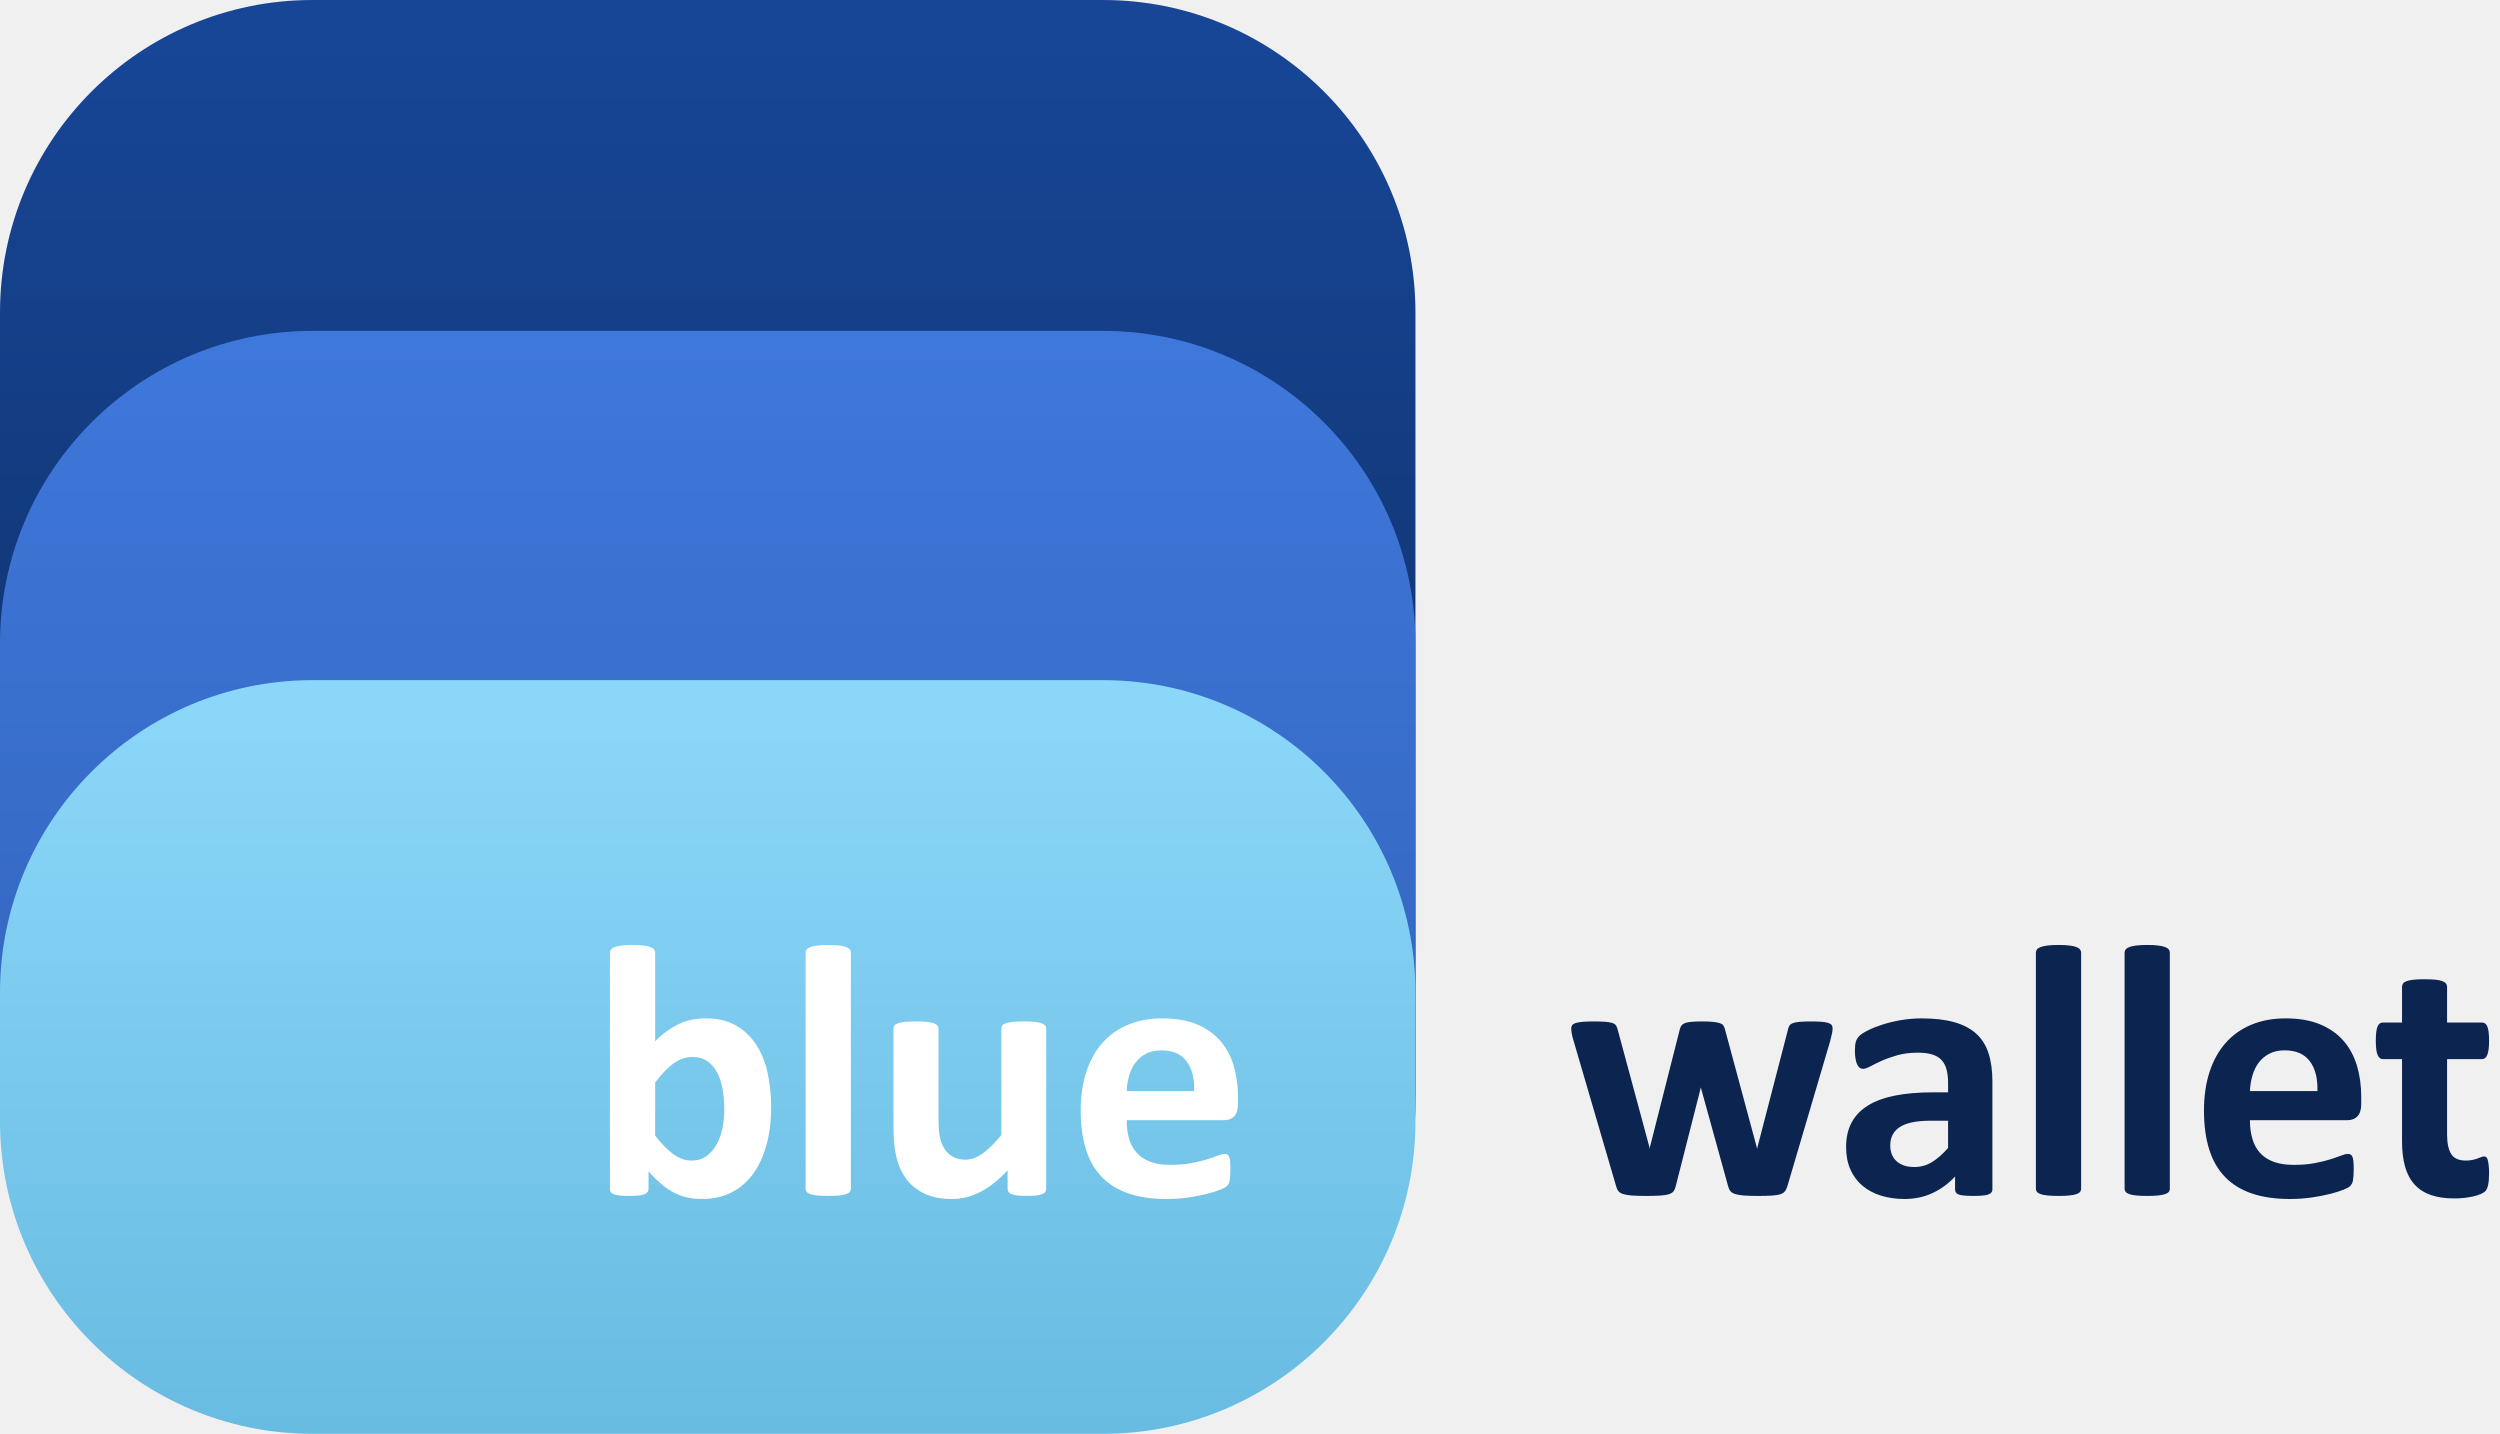
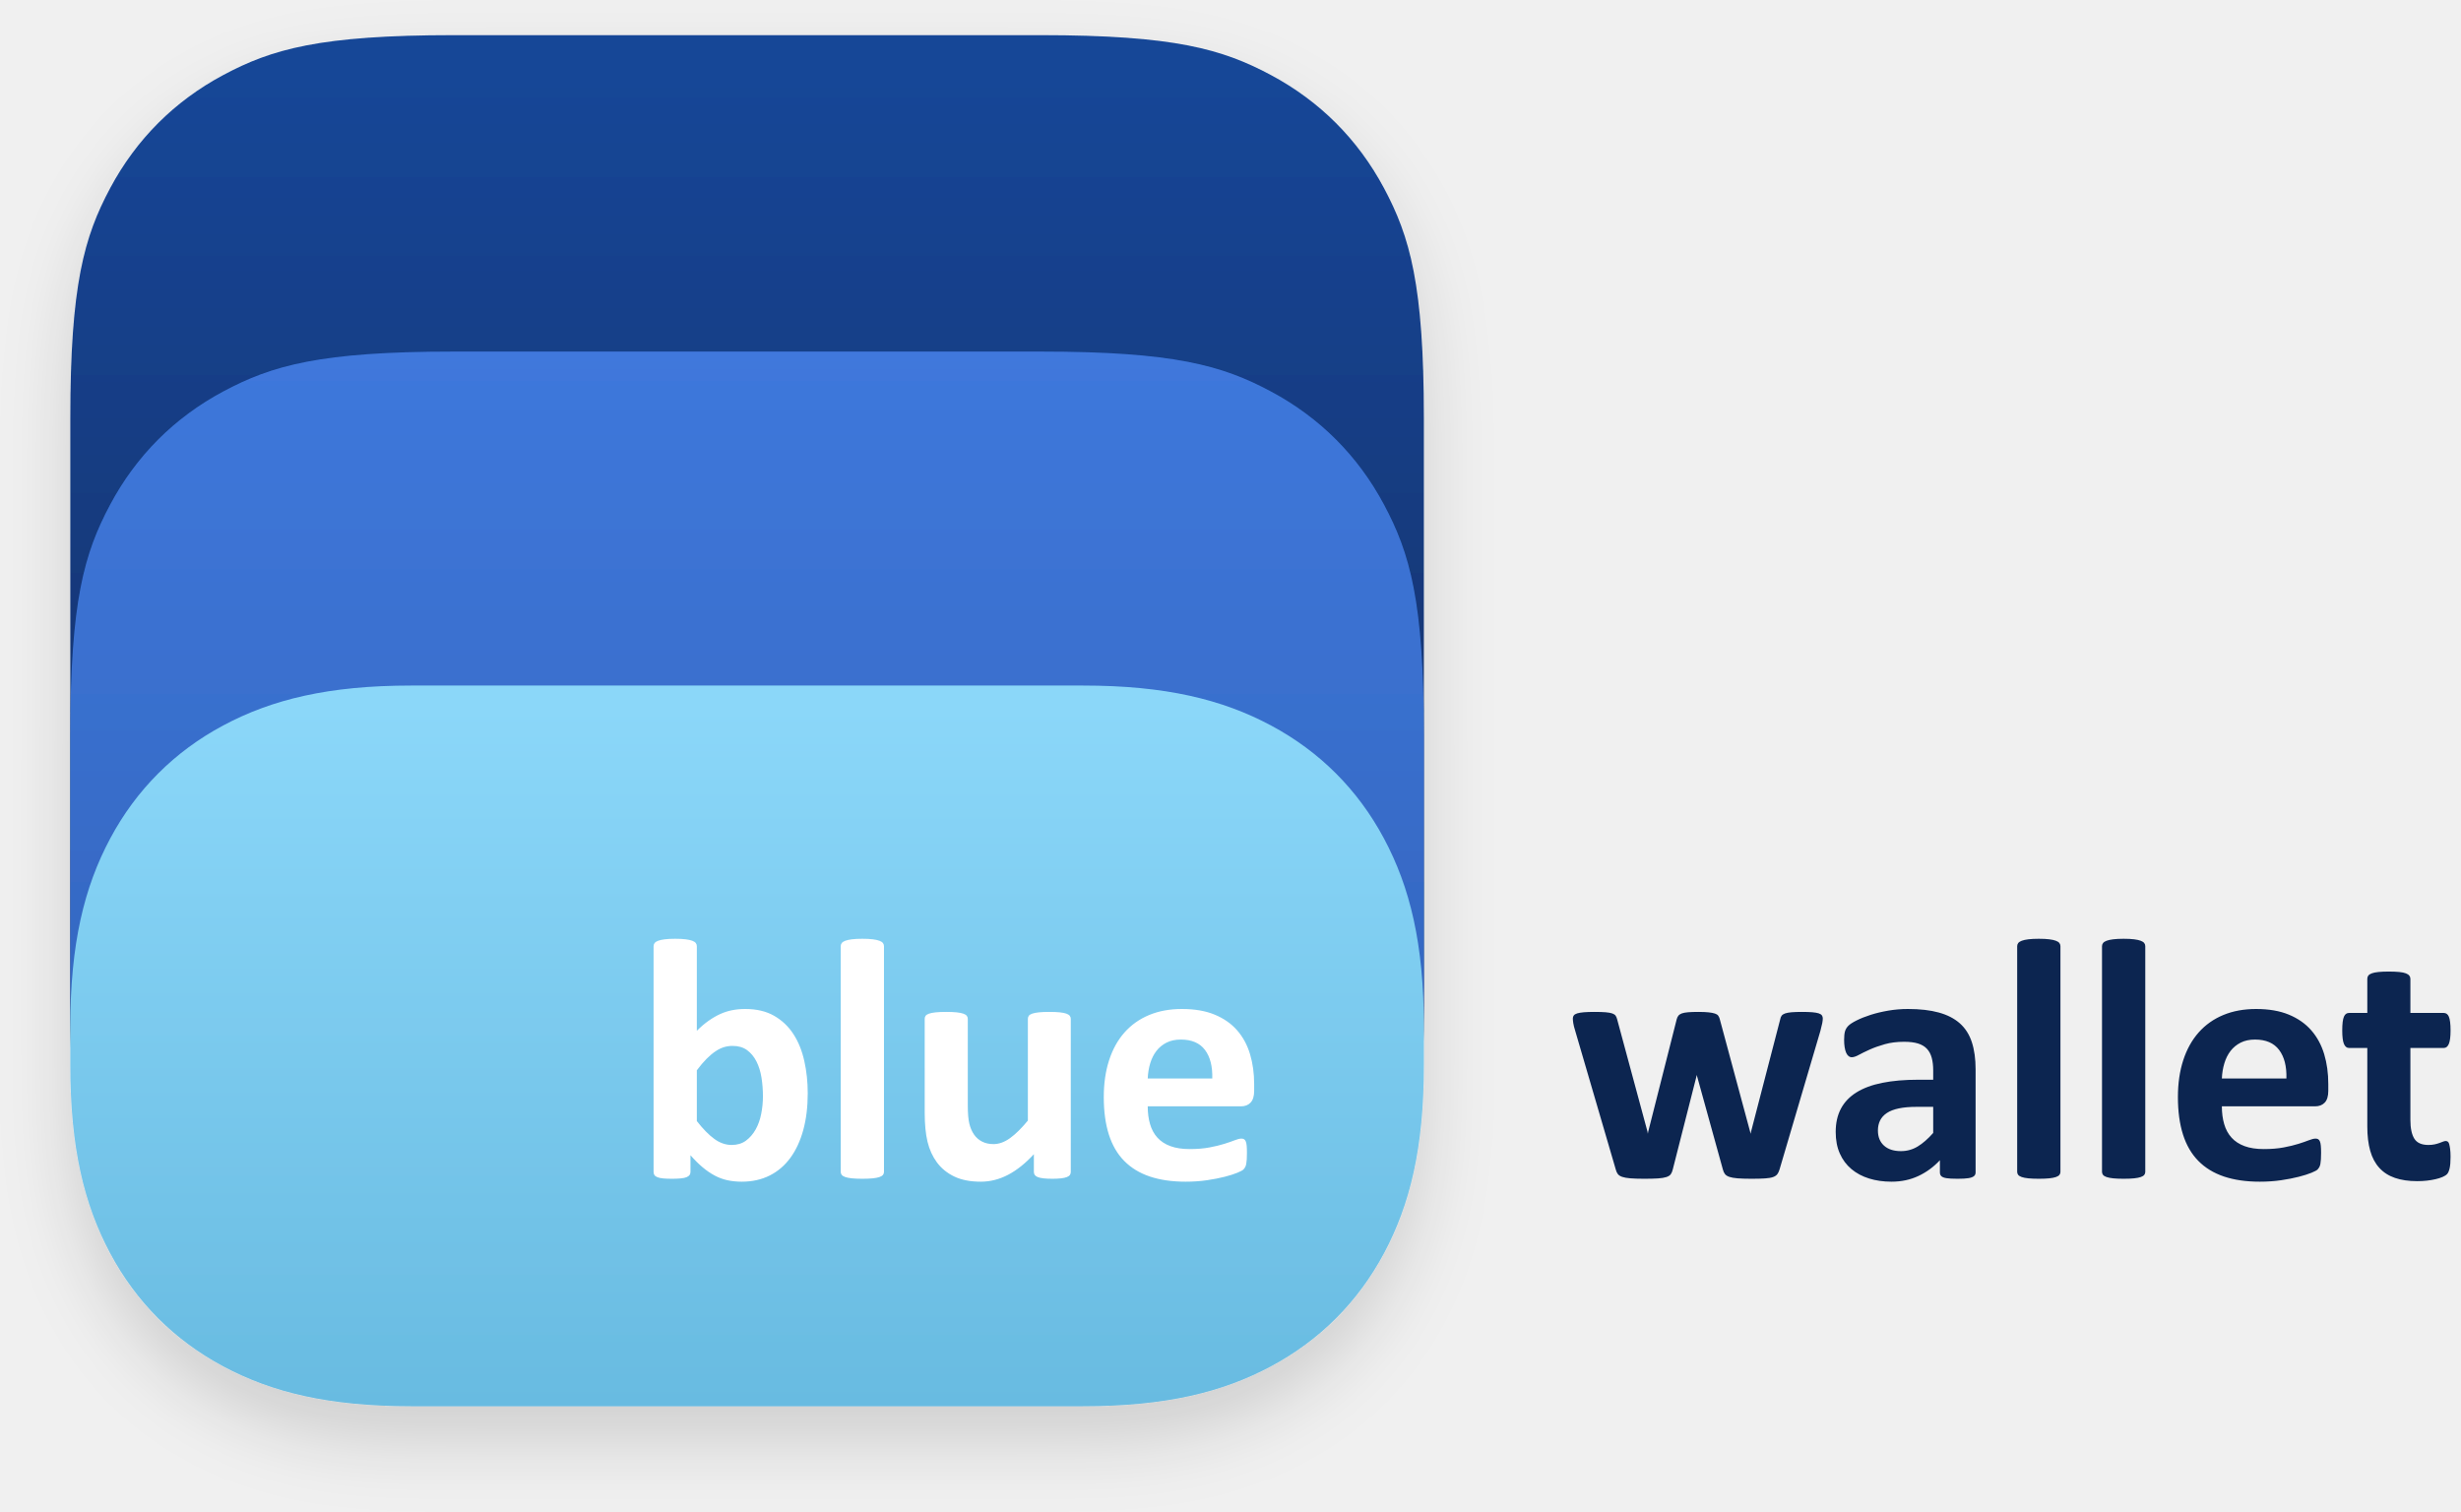
- <svg xmlns="http://www.w3.org/2000/svg" width="136px" height="78px" viewBox="0 0 136 78" version="1.1">
+ <svg xmlns="http://www.w3.org/2000/svg" width="140px" height="86px" viewBox="0 0 140 86" version="1.1">
  <defs>
-     <linearGradient x1="50%" y1="2.838%" x2="50%" y2="100%" id="linearGradient-1">
+     <filter x="-15.6%" y="-15.4%" width="131.2%" height="130.8%" filterUnits="objectBoundingBox" id="filter-1">
+       <feOffset dx="0" dy="2" in="SourceAlpha" result="shadowOffsetOuter1" />
+       <feGaussianBlur stdDeviation="2" in="shadowOffsetOuter1" result="shadowBlurOuter1" />
+       <feColorMatrix values="0 0 0 0 0   0 0 0 0 0   0 0 0 0 0  0 0 0 0.138 0" type="matrix" in="shadowBlurOuter1" result="shadowMatrixOuter1" />
+       <feMerge>
+         <feMergeNode in="shadowMatrixOuter1" />
+         <feMergeNode in="SourceGraphic" />
+       </feMerge>
+     </filter>
+     <linearGradient x1="50%" y1="2.838%" x2="50%" y2="100%" id="linearGradient-2">
      <stop stop-color="#174697" offset="0%" />
      <stop stop-color="#0C2550" offset="100%" />
    </linearGradient>
-     <linearGradient x1="50%" y1="0%" x2="50%" y2="97.884%" id="linearGradient-2">
+     <linearGradient x1="50%" y1="0%" x2="50%" y2="97.884%" id="linearGradient-3">
      <stop stop-color="#3F78DC" offset="0%" />
      <stop stop-color="#2F5FB3" offset="100%" />
    </linearGradient>
-     <linearGradient x1="50%" y1="2.725%" x2="50%" y2="100%" id="linearGradient-3">
+     <linearGradient x1="50%" y1="2.725%" x2="50%" y2="100%" id="linearGradient-4">
      <stop stop-color="#8BD7F9" offset="0%" />
      <stop stop-color="#68BBE1" offset="100%" />
    </linearGradient>
  </defs>
-   <g id="Page-1" stroke="none" stroke-width="1" fill="none" fill-rule="evenodd">
-     <g id="logo-bluewallet" fill-rule="nonzero">
-       <g id="Group-2">
-         <g id="Group">
-           <rect id="Rectangle-Copy" fill="url(#linearGradient-1)" x="0" y="0" width="77" height="77" rx="17" />
-           <rect id="Rectangle-Copy-2" fill="url(#linearGradient-2)" x="0" y="18" width="77" height="58" rx="17" />
-           <rect id="Rectangle-Copy-3" fill="url(#linearGradient-3)" x="0" y="37" width="77" height="41" rx="17" />
-           <path d="M41.95,60.195 C41.95,60.97 41.865,61.667 41.696,62.285 C41.526,62.904 41.282,63.431 40.963,63.867 C40.644,64.303 40.252,64.639 39.787,64.873 C39.321,65.107 38.792,65.225 38.2,65.225 C37.907,65.225 37.633,65.197 37.379,65.142 C37.125,65.086 36.883,64.997 36.652,64.873 C36.421,64.749 36.193,64.593 35.968,64.404 C35.744,64.215 35.514,63.988 35.28,63.721 L35.28,64.668 C35.28,64.74 35.262,64.8 35.226,64.849 C35.19,64.897 35.132,64.938 35.05,64.971 C34.969,65.003 34.86,65.026 34.723,65.039 C34.586,65.052 34.42,65.059 34.225,65.059 C34.023,65.059 33.856,65.052 33.722,65.039 C33.589,65.026 33.481,65.003 33.4,64.971 C33.318,64.938 33.261,64.897 33.229,64.849 C33.196,64.8 33.18,64.74 33.18,64.668 L33.18,51.826 C33.18,51.761 33.2,51.702 33.239,51.65 C33.278,51.598 33.344,51.554 33.439,51.519 C33.533,51.483 33.659,51.455 33.815,51.436 C33.971,51.416 34.17,51.406 34.411,51.406 C34.651,51.406 34.85,51.416 35.006,51.436 C35.163,51.455 35.288,51.483 35.382,51.519 C35.477,51.554 35.543,51.598 35.582,51.65 C35.621,51.702 35.641,51.761 35.641,51.826 L35.641,56.641 C35.862,56.419 36.084,56.23 36.305,56.074 C36.526,55.918 36.748,55.789 36.969,55.688 C37.19,55.588 37.418,55.514 37.653,55.469 C37.887,55.423 38.135,55.4 38.395,55.4 C39.039,55.4 39.586,55.529 40.036,55.786 C40.485,56.043 40.851,56.39 41.134,56.826 C41.417,57.262 41.624,57.772 41.754,58.354 C41.885,58.937 41.95,59.551 41.95,60.195 Z M39.401,60.371 C39.401,60 39.373,59.642 39.318,59.297 C39.262,58.952 39.166,58.646 39.03,58.379 C38.893,58.112 38.716,57.899 38.497,57.739 C38.279,57.58 38.004,57.5 37.672,57.5 C37.51,57.5 37.35,57.523 37.194,57.568 C37.038,57.614 36.876,57.692 36.71,57.803 C36.544,57.913 36.373,58.057 36.198,58.232 C36.022,58.408 35.836,58.626 35.641,58.887 L35.641,61.777 C35.986,62.22 36.316,62.557 36.632,62.788 C36.948,63.019 37.278,63.135 37.623,63.135 C37.942,63.135 38.213,63.053 38.434,62.891 C38.655,62.728 38.839,62.516 38.986,62.256 C39.132,61.995 39.238,61.699 39.303,61.367 C39.368,61.035 39.401,60.703 39.401,60.371 Z M46.287,64.668 C46.287,64.733 46.268,64.79 46.229,64.839 C46.19,64.888 46.123,64.928 46.029,64.961 C45.934,64.993 45.809,65.018 45.653,65.034 C45.496,65.05 45.298,65.059 45.057,65.059 C44.816,65.059 44.617,65.05 44.461,65.034 C44.305,65.018 44.18,64.993 44.085,64.961 C43.991,64.928 43.924,64.888 43.885,64.839 C43.846,64.79 43.826,64.733 43.826,64.668 L43.826,51.826 C43.826,51.761 43.846,51.702 43.885,51.65 C43.924,51.598 43.991,51.554 44.085,51.519 C44.18,51.483 44.305,51.455 44.461,51.436 C44.617,51.416 44.816,51.406 45.057,51.406 C45.298,51.406 45.496,51.416 45.653,51.436 C45.809,51.455 45.934,51.483 46.029,51.519 C46.123,51.554 46.19,51.598 46.229,51.65 C46.268,51.702 46.287,51.761 46.287,51.826 L46.287,64.668 Z M56.914,64.668 C56.914,64.733 56.898,64.79 56.865,64.839 C56.833,64.888 56.776,64.928 56.694,64.961 C56.613,64.993 56.506,65.018 56.372,65.034 C56.239,65.05 56.071,65.059 55.869,65.059 C55.654,65.059 55.48,65.05 55.347,65.034 C55.213,65.018 55.107,64.993 55.029,64.961 C54.951,64.928 54.896,64.888 54.863,64.839 C54.831,64.79 54.814,64.733 54.814,64.668 L54.814,63.662 C54.333,64.183 53.843,64.574 53.345,64.834 C52.847,65.094 52.331,65.225 51.797,65.225 C51.198,65.225 50.695,65.127 50.288,64.932 C49.881,64.736 49.552,64.469 49.302,64.131 C49.051,63.792 48.872,63.4 48.765,62.954 C48.657,62.508 48.604,61.953 48.604,61.289 L48.604,55.957 C48.604,55.892 48.621,55.835 48.657,55.786 C48.693,55.737 48.758,55.697 48.853,55.664 C48.947,55.632 49.074,55.607 49.233,55.591 C49.393,55.575 49.59,55.566 49.824,55.566 C50.065,55.566 50.264,55.575 50.42,55.591 C50.576,55.607 50.701,55.632 50.796,55.664 C50.89,55.697 50.957,55.737 50.996,55.786 C51.035,55.835 51.055,55.892 51.055,55.957 L51.055,60.879 C51.055,61.335 51.084,61.683 51.143,61.924 C51.201,62.165 51.291,62.371 51.411,62.544 C51.532,62.716 51.685,62.85 51.87,62.944 C52.056,63.039 52.272,63.086 52.52,63.086 C52.832,63.086 53.146,62.972 53.462,62.744 C53.778,62.516 54.115,62.184 54.473,61.748 L54.473,55.957 C54.473,55.892 54.491,55.835 54.526,55.786 C54.562,55.737 54.627,55.697 54.722,55.664 C54.816,55.632 54.941,55.607 55.098,55.591 C55.254,55.575 55.452,55.566 55.693,55.566 C55.934,55.566 56.133,55.575 56.289,55.591 C56.445,55.607 56.569,55.632 56.66,55.664 C56.751,55.697 56.816,55.737 56.855,55.786 C56.895,55.835 56.914,55.892 56.914,55.957 L56.914,64.668 Z M67.346,60.059 C67.346,60.358 67.279,60.579 67.145,60.723 C67.012,60.866 66.828,60.938 66.594,60.938 L61.291,60.938 C61.291,61.309 61.335,61.646 61.423,61.948 C61.511,62.251 61.651,62.508 61.843,62.72 C62.035,62.931 62.282,63.092 62.585,63.203 C62.887,63.314 63.25,63.369 63.674,63.369 C64.103,63.369 64.481,63.338 64.806,63.276 C65.132,63.215 65.414,63.146 65.651,63.071 C65.889,62.996 66.086,62.928 66.242,62.866 C66.398,62.804 66.525,62.773 66.623,62.773 C66.681,62.773 66.73,62.785 66.769,62.808 C66.808,62.83 66.841,62.871 66.867,62.93 C66.893,62.988 66.911,63.071 66.921,63.179 C66.93,63.286 66.935,63.421 66.935,63.584 C66.935,63.727 66.932,63.849 66.926,63.95 C66.919,64.051 66.909,64.137 66.896,64.209 C66.883,64.281 66.864,64.341 66.838,64.39 C66.812,64.438 66.777,64.486 66.735,64.531 C66.693,64.577 66.577,64.639 66.388,64.717 C66.2,64.795 65.959,64.871 65.666,64.946 C65.373,65.021 65.038,65.086 64.66,65.142 C64.282,65.197 63.879,65.225 63.449,65.225 C62.674,65.225 61.996,65.127 61.413,64.932 C60.83,64.736 60.344,64.44 59.953,64.043 C59.562,63.646 59.271,63.145 59.079,62.539 C58.887,61.934 58.791,61.224 58.791,60.41 C58.791,59.635 58.892,58.937 59.094,58.315 C59.295,57.694 59.588,57.166 59.972,56.733 C60.357,56.3 60.824,55.97 61.374,55.742 C61.924,55.514 62.544,55.4 63.234,55.4 C63.963,55.4 64.587,55.508 65.104,55.723 C65.622,55.938 66.047,56.235 66.379,56.616 C66.711,56.997 66.955,57.448 67.111,57.969 C67.267,58.49 67.346,59.056 67.346,59.668 L67.346,60.059 Z M64.963,59.355 C64.982,58.665 64.844,58.123 64.548,57.729 C64.251,57.336 63.794,57.139 63.176,57.139 C62.863,57.139 62.591,57.197 62.36,57.314 C62.129,57.432 61.937,57.59 61.784,57.788 C61.631,57.987 61.514,58.221 61.432,58.491 C61.351,58.761 61.304,59.049 61.291,59.355 L64.963,59.355 Z" id="blue" fill="#FFFFFF" />
+   <g id="bluewallet" stroke="none" stroke-width="1" fill="none" fill-rule="evenodd">
+     <g id="bluewallet-site" transform="translate(-154, -46)">
+       <g id="header">
+         <g id="logo-bluewallet">
+           <g transform="translate(158, 48)">
+             <g id="Group-Copy" filter="url(#filter-1)">
+               <path d="M21.793,9.33204017e-16 L55.207,8.80464262e-16 C62.785,-5.11575092e-16 65.533,0.789 68.303,2.271 C71.074,3.752 73.248,5.926 74.729,8.697 C76.211,11.467 77,14.215 77,21.793 L77,55.207 C77,62.785 76.211,65.533 74.729,68.303 C73.248,71.074 71.074,73.248 68.303,74.729 C65.533,76.211 62.785,77 55.207,77 L21.793,77 C14.215,77 11.467,76.211 8.697,74.729 C5.926,73.248 3.752,71.074 2.271,68.303 C0.789,65.533 -7.12743439e-16,62.785 1.2266921e-15,55.207 L5.86976174e-16,21.793 C-3.41050061e-16,14.215 0.789,11.467 2.271,8.697 C3.752,5.926 5.926,3.752 8.697,2.271 C11.467,0.789 14.215,-5.42218408e-16 21.793,9.33204017e-16 Z" id="Rectangle-Copy" fill="url(#linearGradient-2)" />
+               <path d="M21.793,18 L55.207,18 C62.785,18 65.533,18.789 68.303,20.271 C71.074,21.752 73.248,23.926 74.729,26.697 C76.211,29.467 77,32.215 77,39.793 L77,54.207 C77,61.785 76.211,64.533 74.729,67.303 C73.248,70.074 71.074,72.248 68.303,73.729 C65.533,75.211 62.785,76 55.207,76 L21.793,76 C14.215,76 11.467,75.211 8.697,73.729 C5.926,72.248 3.752,70.074 2.271,67.303 C0.789,64.533 -7.12743439e-16,61.785 1.2266921e-15,54.207 L5.86976174e-16,39.793 C-3.41050061e-16,32.215 0.789,29.467 2.271,26.697 C3.752,23.926 5.926,21.752 8.697,20.271 C11.467,18.789 14.215,18 21.793,18 Z" id="Rectangle-Copy-2" fill="url(#linearGradient-3)" />
+               <path d="M19.396,37 L57.604,37 C62.305,37 65.533,37.789 68.303,39.271 C71.074,40.752 73.248,42.926 74.729,45.697 C76.211,48.467 77,51.695 77,56.396 L77,58.604 C77,63.305 76.211,66.533 74.729,69.303 C73.248,72.074 71.074,74.248 68.303,75.729 C65.533,77.211 62.305,78 57.604,78 L19.396,78 C14.695,78 11.467,77.211 8.697,75.729 C5.926,74.248 3.752,72.074 2.271,69.303 C0.789,66.533 -5.90033101e-16,63.305 6.13140415e-16,58.604 L2.93389689e-16,56.396 C-2.82332764e-16,51.695 0.789,48.467 2.271,45.697 C3.752,42.926 5.926,40.752 8.697,39.271 C11.467,37.789 14.695,37 19.396,37 Z" id="Rectangle-Copy-3" fill="url(#linearGradient-4)" />
+               <path d="M41.95,60.195 C41.95,60.97 41.865,61.667 41.696,62.285 C41.526,62.904 41.282,63.431 40.963,63.867 C40.644,64.303 40.252,64.639 39.787,64.873 C39.321,65.107 38.792,65.225 38.2,65.225 C37.907,65.225 37.633,65.197 37.379,65.142 C37.125,65.086 36.883,64.997 36.652,64.873 C36.421,64.749 36.193,64.593 35.968,64.404 C35.744,64.215 35.514,63.988 35.28,63.721 L35.28,64.668 C35.28,64.74 35.262,64.8 35.226,64.849 C35.19,64.897 35.132,64.938 35.05,64.971 C34.969,65.003 34.86,65.026 34.723,65.039 C34.586,65.052 34.42,65.059 34.225,65.059 C34.023,65.059 33.856,65.052 33.722,65.039 C33.589,65.026 33.481,65.003 33.4,64.971 C33.318,64.938 33.261,64.897 33.229,64.849 C33.196,64.8 33.18,64.74 33.18,64.668 L33.18,51.826 C33.18,51.761 33.2,51.702 33.239,51.65 C33.278,51.598 33.344,51.554 33.439,51.519 C33.533,51.483 33.659,51.455 33.815,51.436 C33.971,51.416 34.17,51.406 34.411,51.406 C34.651,51.406 34.85,51.416 35.006,51.436 C35.163,51.455 35.288,51.483 35.382,51.519 C35.477,51.554 35.543,51.598 35.582,51.65 C35.621,51.702 35.641,51.761 35.641,51.826 L35.641,56.641 C35.862,56.419 36.084,56.23 36.305,56.074 C36.526,55.918 36.748,55.789 36.969,55.688 C37.19,55.588 37.418,55.514 37.653,55.469 C37.887,55.423 38.135,55.4 38.395,55.4 C39.039,55.4 39.586,55.529 40.036,55.786 C40.485,56.043 40.851,56.39 41.134,56.826 C41.417,57.262 41.624,57.772 41.754,58.354 C41.885,58.937 41.95,59.551 41.95,60.195 Z M39.401,60.371 C39.401,60 39.373,59.642 39.318,59.297 C39.262,58.952 39.166,58.646 39.03,58.379 C38.893,58.112 38.716,57.899 38.497,57.739 C38.279,57.58 38.004,57.5 37.672,57.5 C37.51,57.5 37.35,57.523 37.194,57.568 C37.038,57.614 36.876,57.692 36.71,57.803 C36.544,57.913 36.373,58.057 36.198,58.232 C36.022,58.408 35.836,58.626 35.641,58.887 L35.641,61.777 C35.986,62.22 36.316,62.557 36.632,62.788 C36.948,63.019 37.278,63.135 37.623,63.135 C37.942,63.135 38.213,63.053 38.434,62.891 C38.655,62.728 38.839,62.516 38.986,62.256 C39.132,61.995 39.238,61.699 39.303,61.367 C39.368,61.035 39.401,60.703 39.401,60.371 Z M46.287,64.668 C46.287,64.733 46.268,64.79 46.229,64.839 C46.19,64.888 46.123,64.928 46.029,64.961 C45.934,64.993 45.809,65.018 45.653,65.034 C45.496,65.05 45.298,65.059 45.057,65.059 C44.816,65.059 44.617,65.05 44.461,65.034 C44.305,65.018 44.18,64.993 44.085,64.961 C43.991,64.928 43.924,64.888 43.885,64.839 C43.846,64.79 43.826,64.733 43.826,64.668 L43.826,51.826 C43.826,51.761 43.846,51.702 43.885,51.65 C43.924,51.598 43.991,51.554 44.085,51.519 C44.18,51.483 44.305,51.455 44.461,51.436 C44.617,51.416 44.816,51.406 45.057,51.406 C45.298,51.406 45.496,51.416 45.653,51.436 C45.809,51.455 45.934,51.483 46.029,51.519 C46.123,51.554 46.19,51.598 46.229,51.65 C46.268,51.702 46.287,51.761 46.287,51.826 L46.287,64.668 Z M56.914,64.668 C56.914,64.733 56.898,64.79 56.865,64.839 C56.833,64.888 56.776,64.928 56.694,64.961 C56.613,64.993 56.506,65.018 56.372,65.034 C56.239,65.05 56.071,65.059 55.869,65.059 C55.654,65.059 55.48,65.05 55.347,65.034 C55.213,65.018 55.107,64.993 55.029,64.961 C54.951,64.928 54.896,64.888 54.863,64.839 C54.831,64.79 54.814,64.733 54.814,64.668 L54.814,63.662 C54.333,64.183 53.843,64.574 53.345,64.834 C52.847,65.094 52.331,65.225 51.797,65.225 C51.198,65.225 50.695,65.127 50.288,64.932 C49.881,64.736 49.552,64.469 49.302,64.131 C49.051,63.792 48.872,63.4 48.765,62.954 C48.657,62.508 48.604,61.953 48.604,61.289 L48.604,55.957 C48.604,55.892 48.621,55.835 48.657,55.786 C48.693,55.737 48.758,55.697 48.853,55.664 C48.947,55.632 49.074,55.607 49.233,55.591 C49.393,55.575 49.59,55.566 49.824,55.566 C50.065,55.566 50.264,55.575 50.42,55.591 C50.576,55.607 50.701,55.632 50.796,55.664 C50.89,55.697 50.957,55.737 50.996,55.786 C51.035,55.835 51.055,55.892 51.055,55.957 L51.055,60.879 C51.055,61.335 51.084,61.683 51.143,61.924 C51.201,62.165 51.291,62.371 51.411,62.544 C51.532,62.716 51.685,62.85 51.87,62.944 C52.056,63.039 52.272,63.086 52.52,63.086 C52.832,63.086 53.146,62.972 53.462,62.744 C53.778,62.516 54.115,62.184 54.473,61.748 L54.473,55.957 C54.473,55.892 54.491,55.835 54.526,55.786 C54.562,55.737 54.627,55.697 54.722,55.664 C54.816,55.632 54.941,55.607 55.098,55.591 C55.254,55.575 55.452,55.566 55.693,55.566 C55.934,55.566 56.133,55.575 56.289,55.591 C56.445,55.607 56.569,55.632 56.66,55.664 C56.751,55.697 56.816,55.737 56.855,55.786 C56.895,55.835 56.914,55.892 56.914,55.957 L56.914,64.668 Z M67.346,60.059 C67.346,60.358 67.279,60.579 67.145,60.723 C67.012,60.866 66.828,60.938 66.594,60.938 L61.291,60.938 C61.291,61.309 61.335,61.646 61.423,61.948 C61.511,62.251 61.651,62.508 61.843,62.72 C62.035,62.931 62.282,63.092 62.585,63.203 C62.887,63.314 63.25,63.369 63.674,63.369 C64.103,63.369 64.481,63.338 64.806,63.276 C65.132,63.215 65.414,63.146 65.651,63.071 C65.889,62.996 66.086,62.928 66.242,62.866 C66.398,62.804 66.525,62.773 66.623,62.773 C66.681,62.773 66.73,62.785 66.769,62.808 C66.808,62.83 66.841,62.871 66.867,62.93 C66.893,62.988 66.911,63.071 66.921,63.179 C66.93,63.286 66.935,63.421 66.935,63.584 C66.935,63.727 66.932,63.849 66.926,63.95 C66.919,64.051 66.909,64.137 66.896,64.209 C66.883,64.281 66.864,64.341 66.838,64.39 C66.812,64.438 66.777,64.486 66.735,64.531 C66.693,64.577 66.577,64.639 66.388,64.717 C66.2,64.795 65.959,64.871 65.666,64.946 C65.373,65.021 65.038,65.086 64.66,65.142 C64.282,65.197 63.879,65.225 63.449,65.225 C62.674,65.225 61.996,65.127 61.413,64.932 C60.83,64.736 60.344,64.44 59.953,64.043 C59.562,63.646 59.271,63.145 59.079,62.539 C58.887,61.934 58.791,61.224 58.791,60.41 C58.791,59.635 58.892,58.937 59.094,58.315 C59.295,57.694 59.588,57.166 59.972,56.733 C60.357,56.3 60.824,55.97 61.374,55.742 C61.924,55.514 62.544,55.4 63.234,55.4 C63.963,55.4 64.587,55.508 65.104,55.723 C65.622,55.938 66.047,56.235 66.379,56.616 C66.711,56.997 66.955,57.448 67.111,57.969 C67.267,58.49 67.346,59.056 67.346,59.668 L67.346,60.059 Z M64.963,59.355 C64.982,58.665 64.844,58.123 64.548,57.729 C64.251,57.336 63.794,57.139 63.176,57.139 C62.863,57.139 62.591,57.197 62.36,57.314 C62.129,57.432 61.937,57.59 61.784,57.788 C61.631,57.987 61.514,58.221 61.432,58.491 C61.351,58.761 61.304,59.049 61.291,59.355 L64.963,59.355 Z" id="blue" fill="#FFFFFF" />
+             </g>
+             <path d="M99.694,55.938 C99.694,56.009 99.684,56.097 99.665,56.201 C99.645,56.305 99.609,56.455 99.557,56.65 L97.233,64.531 C97.2,64.642 97.158,64.731 97.106,64.8 C97.054,64.868 96.974,64.922 96.867,64.961 C96.759,65 96.606,65.026 96.408,65.039 C96.209,65.052 95.95,65.059 95.631,65.059 C95.312,65.059 95.052,65.05 94.85,65.034 C94.648,65.018 94.491,64.99 94.377,64.951 C94.263,64.912 94.18,64.858 94.128,64.79 C94.075,64.722 94.036,64.635 94.01,64.531 L92.546,59.238 L92.526,59.15 L92.506,59.238 L91.159,64.531 C91.133,64.642 91.095,64.731 91.046,64.8 C90.998,64.868 90.915,64.922 90.797,64.961 C90.68,65 90.521,65.026 90.319,65.039 C90.117,65.052 89.857,65.059 89.538,65.059 C89.212,65.059 88.95,65.05 88.752,65.034 C88.553,65.018 88.397,64.99 88.283,64.951 C88.169,64.912 88.086,64.858 88.034,64.79 C87.982,64.722 87.943,64.635 87.917,64.531 L85.612,56.65 C85.553,56.462 85.516,56.313 85.5,56.206 C85.483,56.099 85.475,56.009 85.475,55.938 C85.475,55.872 85.493,55.815 85.529,55.767 C85.565,55.718 85.63,55.679 85.724,55.649 C85.819,55.62 85.946,55.599 86.105,55.586 C86.265,55.573 86.465,55.566 86.706,55.566 C86.966,55.566 87.178,55.573 87.34,55.586 C87.503,55.599 87.63,55.622 87.721,55.654 C87.812,55.687 87.876,55.731 87.912,55.786 C87.948,55.841 87.975,55.908 87.995,55.986 L89.723,62.383 L89.743,62.5 L89.762,62.383 L91.383,55.986 C91.403,55.908 91.434,55.841 91.476,55.786 C91.518,55.731 91.582,55.687 91.667,55.654 C91.751,55.622 91.87,55.599 92.023,55.586 C92.176,55.573 92.373,55.566 92.614,55.566 C92.855,55.566 93.05,55.575 93.2,55.591 C93.35,55.607 93.468,55.63 93.556,55.659 C93.644,55.688 93.706,55.728 93.742,55.776 C93.778,55.825 93.805,55.882 93.825,55.947 L95.563,62.393 L95.592,62.5 L95.612,62.383 L97.272,55.986 C97.285,55.908 97.311,55.841 97.35,55.786 C97.389,55.731 97.454,55.687 97.546,55.654 C97.637,55.622 97.76,55.599 97.917,55.586 C98.073,55.573 98.271,55.566 98.512,55.566 C98.753,55.566 98.95,55.573 99.103,55.586 C99.256,55.599 99.377,55.62 99.464,55.649 C99.552,55.679 99.613,55.718 99.645,55.767 C99.678,55.815 99.694,55.872 99.694,55.938 Z M108.387,64.697 C108.387,64.788 108.355,64.86 108.289,64.912 C108.224,64.964 108.122,65.002 107.982,65.024 C107.842,65.047 107.635,65.059 107.362,65.059 C107.069,65.059 106.856,65.047 106.722,65.024 C106.589,65.002 106.494,64.964 106.439,64.912 C106.384,64.86 106.356,64.788 106.356,64.697 L106.356,64.004 C105.998,64.388 105.589,64.687 105.13,64.902 C104.671,65.117 104.162,65.225 103.602,65.225 C103.14,65.225 102.715,65.164 102.328,65.044 C101.94,64.924 101.605,64.744 101.322,64.507 C101.038,64.269 100.819,63.975 100.663,63.623 C100.506,63.271 100.428,62.861 100.428,62.393 C100.428,61.885 100.527,61.444 100.726,61.069 C100.925,60.695 101.221,60.386 101.615,60.142 C102.009,59.897 102.498,59.717 103.084,59.6 C103.67,59.482 104.351,59.424 105.125,59.424 L105.975,59.424 L105.975,58.896 C105.975,58.623 105.947,58.384 105.892,58.179 C105.837,57.974 105.746,57.803 105.619,57.666 C105.492,57.529 105.322,57.428 105.111,57.363 C104.899,57.298 104.637,57.266 104.325,57.266 C103.914,57.266 103.548,57.311 103.226,57.402 C102.904,57.493 102.619,57.594 102.371,57.705 C102.124,57.816 101.917,57.917 101.751,58.008 C101.585,58.099 101.45,58.145 101.346,58.145 C101.274,58.145 101.211,58.122 101.156,58.076 C101.1,58.031 101.055,57.965 101.019,57.881 C100.983,57.796 100.955,57.692 100.936,57.568 C100.916,57.445 100.907,57.308 100.907,57.158 C100.907,56.956 100.923,56.797 100.955,56.68 C100.988,56.562 101.05,56.457 101.141,56.362 C101.232,56.268 101.392,56.164 101.62,56.05 C101.847,55.936 102.114,55.83 102.42,55.732 C102.726,55.635 103.06,55.555 103.421,55.493 C103.783,55.431 104.155,55.4 104.539,55.4 C105.223,55.4 105.807,55.467 106.292,55.601 C106.777,55.734 107.176,55.939 107.489,56.216 C107.801,56.493 108.029,56.849 108.172,57.285 C108.315,57.721 108.387,58.239 108.387,58.838 L108.387,64.697 Z M105.975,60.967 L105.038,60.967 C104.64,60.967 104.302,60.996 104.022,61.055 C103.742,61.113 103.514,61.201 103.338,61.318 C103.163,61.436 103.034,61.577 102.953,61.743 C102.871,61.909 102.83,62.1 102.83,62.314 C102.83,62.679 102.946,62.965 103.177,63.174 C103.408,63.382 103.729,63.486 104.139,63.486 C104.484,63.486 104.801,63.398 105.091,63.223 C105.381,63.047 105.676,62.79 105.975,62.451 L105.975,60.967 Z M113.213,64.668 C113.213,64.733 113.194,64.79 113.154,64.839 C113.115,64.888 113.049,64.928 112.954,64.961 C112.86,64.993 112.735,65.018 112.578,65.034 C112.422,65.05 112.224,65.059 111.983,65.059 C111.742,65.059 111.543,65.05 111.387,65.034 C111.231,65.018 111.105,64.993 111.011,64.961 C110.917,64.928 110.85,64.888 110.811,64.839 C110.772,64.79 110.752,64.733 110.752,64.668 L110.752,51.826 C110.752,51.761 110.772,51.702 110.811,51.65 C110.85,51.598 110.917,51.554 111.011,51.519 C111.105,51.483 111.231,51.455 111.387,51.436 C111.543,51.416 111.742,51.406 111.983,51.406 C112.224,51.406 112.422,51.416 112.578,51.436 C112.735,51.455 112.86,51.483 112.954,51.519 C113.049,51.554 113.115,51.598 113.154,51.65 C113.194,51.702 113.213,51.761 113.213,51.826 L113.213,64.668 Z M118.039,64.668 C118.039,64.733 118.02,64.79 117.98,64.839 C117.941,64.888 117.875,64.928 117.78,64.961 C117.686,64.993 117.561,65.018 117.404,65.034 C117.248,65.05 117.049,65.059 116.809,65.059 C116.568,65.059 116.369,65.05 116.213,65.034 C116.057,65.018 115.931,64.993 115.837,64.961 C115.743,64.928 115.676,64.888 115.637,64.839 C115.598,64.79 115.578,64.733 115.578,64.668 L115.578,51.826 C115.578,51.761 115.598,51.702 115.637,51.65 C115.676,51.598 115.743,51.554 115.837,51.519 C115.931,51.483 116.057,51.455 116.213,51.436 C116.369,51.416 116.568,51.406 116.809,51.406 C117.049,51.406 117.248,51.416 117.404,51.436 C117.561,51.455 117.686,51.483 117.78,51.519 C117.875,51.554 117.941,51.598 117.98,51.65 C118.02,51.702 118.039,51.761 118.039,51.826 L118.039,64.668 Z M128.451,60.059 C128.451,60.358 128.384,60.579 128.251,60.723 C128.117,60.866 127.933,60.938 127.699,60.938 L122.396,60.938 C122.396,61.309 122.44,61.646 122.528,61.948 C122.616,62.251 122.756,62.508 122.948,62.72 C123.14,62.931 123.387,63.092 123.69,63.203 C123.993,63.314 124.356,63.369 124.779,63.369 C125.209,63.369 125.586,63.338 125.912,63.276 C126.237,63.215 126.519,63.146 126.757,63.071 C126.994,62.996 127.191,62.928 127.347,62.866 C127.504,62.804 127.631,62.773 127.728,62.773 C127.787,62.773 127.836,62.785 127.875,62.808 C127.914,62.83 127.946,62.871 127.972,62.93 C127.999,62.988 128.016,63.071 128.026,63.179 C128.036,63.286 128.041,63.421 128.041,63.584 C128.041,63.727 128.038,63.849 128.031,63.95 C128.025,64.051 128.015,64.137 128.002,64.209 C127.989,64.281 127.969,64.341 127.943,64.39 C127.917,64.438 127.883,64.486 127.841,64.531 C127.798,64.577 127.683,64.639 127.494,64.717 C127.305,64.795 127.064,64.871 126.771,64.946 C126.478,65.021 126.143,65.086 125.765,65.142 C125.388,65.197 124.984,65.225 124.554,65.225 C123.78,65.225 123.101,65.127 122.518,64.932 C121.936,64.736 121.449,64.44 121.058,64.043 C120.668,63.646 120.376,63.145 120.184,62.539 C119.992,61.934 119.896,61.224 119.896,60.41 C119.896,59.635 119.997,58.937 120.199,58.315 C120.401,57.694 120.694,57.166 121.078,56.733 C121.462,56.3 121.929,55.97 122.479,55.742 C123.029,55.514 123.65,55.4 124.34,55.4 C125.069,55.4 125.692,55.508 126.21,55.723 C126.727,55.938 127.152,56.235 127.484,56.616 C127.816,56.997 128.06,57.448 128.217,57.969 C128.373,58.49 128.451,59.056 128.451,59.668 L128.451,60.059 Z M126.068,59.355 C126.088,58.665 125.949,58.123 125.653,57.729 C125.357,57.336 124.9,57.139 124.281,57.139 C123.969,57.139 123.697,57.197 123.466,57.314 C123.235,57.432 123.042,57.59 122.889,57.788 C122.736,57.987 122.619,58.221 122.538,58.491 C122.457,58.761 122.409,59.049 122.396,59.355 L126.068,59.355 Z M135.406,63.809 C135.406,64.095 135.388,64.315 135.352,64.468 C135.316,64.621 135.269,64.728 135.211,64.79 C135.152,64.852 135.066,64.907 134.952,64.956 C134.838,65.005 134.704,65.047 134.551,65.083 C134.398,65.119 134.232,65.146 134.053,65.166 C133.874,65.186 133.694,65.195 133.511,65.195 C133.023,65.195 132.6,65.133 132.242,65.01 C131.884,64.886 131.587,64.696 131.353,64.438 C131.119,64.181 130.946,63.857 130.836,63.467 C130.725,63.076 130.67,62.614 130.67,62.08 L130.67,57.617 L129.625,57.617 C129.501,57.617 129.407,57.541 129.341,57.388 C129.276,57.235 129.244,56.979 129.244,56.621 C129.244,56.432 129.252,56.273 129.268,56.143 C129.284,56.012 129.309,55.91 129.341,55.835 C129.374,55.76 129.415,55.706 129.463,55.674 C129.512,55.641 129.569,55.625 129.634,55.625 L130.67,55.625 L130.67,53.682 C130.67,53.617 130.687,53.558 130.723,53.506 C130.759,53.454 130.824,53.41 130.919,53.374 C131.013,53.338 131.14,53.312 131.299,53.296 C131.459,53.28 131.656,53.271 131.89,53.271 C132.131,53.271 132.331,53.28 132.491,53.296 C132.65,53.312 132.776,53.338 132.867,53.374 C132.958,53.41 133.023,53.454 133.062,53.506 C133.101,53.558 133.121,53.617 133.121,53.682 L133.121,55.625 L135.015,55.625 C135.08,55.625 135.137,55.641 135.186,55.674 C135.235,55.706 135.276,55.76 135.308,55.835 C135.341,55.91 135.365,56.012 135.381,56.143 C135.398,56.273 135.406,56.432 135.406,56.621 C135.406,56.979 135.373,57.235 135.308,57.388 C135.243,57.541 135.149,57.617 135.025,57.617 L133.121,57.617 L133.121,61.709 C133.121,62.184 133.196,62.541 133.345,62.778 C133.495,63.016 133.762,63.135 134.146,63.135 C134.276,63.135 134.393,63.123 134.498,63.101 C134.602,63.078 134.695,63.052 134.776,63.022 C134.857,62.993 134.926,62.967 134.981,62.944 C135.036,62.922 135.087,62.91 135.132,62.91 C135.171,62.91 135.209,62.922 135.245,62.944 C135.281,62.967 135.308,63.013 135.328,63.081 C135.347,63.149 135.365,63.242 135.381,63.359 C135.398,63.477 135.406,63.626 135.406,63.809 Z" id="wallet" fill="#0C2550" />
+           </g>
        </g>
-         <path d="M99.694,55.938 C99.694,56.009 99.684,56.097 99.665,56.201 C99.645,56.305 99.609,56.455 99.557,56.65 L97.233,64.531 C97.2,64.642 97.158,64.731 97.106,64.8 C97.054,64.868 96.974,64.922 96.867,64.961 C96.759,65 96.606,65.026 96.408,65.039 C96.209,65.052 95.95,65.059 95.631,65.059 C95.312,65.059 95.052,65.05 94.85,65.034 C94.648,65.018 94.491,64.99 94.377,64.951 C94.263,64.912 94.18,64.858 94.128,64.79 C94.075,64.722 94.036,64.635 94.01,64.531 L92.546,59.238 L92.526,59.15 L92.506,59.238 L91.159,64.531 C91.133,64.642 91.095,64.731 91.046,64.8 C90.998,64.868 90.915,64.922 90.797,64.961 C90.68,65 90.521,65.026 90.319,65.039 C90.117,65.052 89.857,65.059 89.538,65.059 C89.212,65.059 88.95,65.05 88.752,65.034 C88.553,65.018 88.397,64.99 88.283,64.951 C88.169,64.912 88.086,64.858 88.034,64.79 C87.982,64.722 87.943,64.635 87.917,64.531 L85.612,56.65 C85.553,56.462 85.516,56.313 85.5,56.206 C85.483,56.099 85.475,56.009 85.475,55.938 C85.475,55.872 85.493,55.815 85.529,55.767 C85.565,55.718 85.63,55.679 85.724,55.649 C85.819,55.62 85.946,55.599 86.105,55.586 C86.265,55.573 86.465,55.566 86.706,55.566 C86.966,55.566 87.178,55.573 87.34,55.586 C87.503,55.599 87.63,55.622 87.721,55.654 C87.812,55.687 87.876,55.731 87.912,55.786 C87.948,55.841 87.975,55.908 87.995,55.986 L89.723,62.383 L89.743,62.5 L89.762,62.383 L91.383,55.986 C91.403,55.908 91.434,55.841 91.476,55.786 C91.518,55.731 91.582,55.687 91.667,55.654 C91.751,55.622 91.87,55.599 92.023,55.586 C92.176,55.573 92.373,55.566 92.614,55.566 C92.855,55.566 93.05,55.575 93.2,55.591 C93.35,55.607 93.468,55.63 93.556,55.659 C93.644,55.688 93.706,55.728 93.742,55.776 C93.778,55.825 93.805,55.882 93.825,55.947 L95.563,62.393 L95.592,62.5 L95.612,62.383 L97.272,55.986 C97.285,55.908 97.311,55.841 97.35,55.786 C97.389,55.731 97.454,55.687 97.546,55.654 C97.637,55.622 97.76,55.599 97.917,55.586 C98.073,55.573 98.271,55.566 98.512,55.566 C98.753,55.566 98.95,55.573 99.103,55.586 C99.256,55.599 99.377,55.62 99.464,55.649 C99.552,55.679 99.613,55.718 99.645,55.767 C99.678,55.815 99.694,55.872 99.694,55.938 Z M108.387,64.697 C108.387,64.788 108.355,64.86 108.289,64.912 C108.224,64.964 108.122,65.002 107.982,65.024 C107.842,65.047 107.635,65.059 107.362,65.059 C107.069,65.059 106.856,65.047 106.722,65.024 C106.589,65.002 106.494,64.964 106.439,64.912 C106.384,64.86 106.356,64.788 106.356,64.697 L106.356,64.004 C105.998,64.388 105.589,64.687 105.13,64.902 C104.671,65.117 104.162,65.225 103.602,65.225 C103.14,65.225 102.715,65.164 102.328,65.044 C101.94,64.924 101.605,64.744 101.322,64.507 C101.038,64.269 100.819,63.975 100.663,63.623 C100.506,63.271 100.428,62.861 100.428,62.393 C100.428,61.885 100.527,61.444 100.726,61.069 C100.925,60.695 101.221,60.386 101.615,60.142 C102.009,59.897 102.498,59.717 103.084,59.6 C103.67,59.482 104.351,59.424 105.125,59.424 L105.975,59.424 L105.975,58.896 C105.975,58.623 105.947,58.384 105.892,58.179 C105.837,57.974 105.746,57.803 105.619,57.666 C105.492,57.529 105.322,57.428 105.111,57.363 C104.899,57.298 104.637,57.266 104.325,57.266 C103.914,57.266 103.548,57.311 103.226,57.402 C102.904,57.493 102.619,57.594 102.371,57.705 C102.124,57.816 101.917,57.917 101.751,58.008 C101.585,58.099 101.45,58.145 101.346,58.145 C101.274,58.145 101.211,58.122 101.156,58.076 C101.1,58.031 101.055,57.965 101.019,57.881 C100.983,57.796 100.955,57.692 100.936,57.568 C100.916,57.445 100.907,57.308 100.907,57.158 C100.907,56.956 100.923,56.797 100.955,56.68 C100.988,56.562 101.05,56.457 101.141,56.362 C101.232,56.268 101.392,56.164 101.62,56.05 C101.847,55.936 102.114,55.83 102.42,55.732 C102.726,55.635 103.06,55.555 103.421,55.493 C103.783,55.431 104.155,55.4 104.539,55.4 C105.223,55.4 105.807,55.467 106.292,55.601 C106.777,55.734 107.176,55.939 107.489,56.216 C107.801,56.493 108.029,56.849 108.172,57.285 C108.315,57.721 108.387,58.239 108.387,58.838 L108.387,64.697 Z M105.975,60.967 L105.038,60.967 C104.64,60.967 104.302,60.996 104.022,61.055 C103.742,61.113 103.514,61.201 103.338,61.318 C103.163,61.436 103.034,61.577 102.953,61.743 C102.871,61.909 102.83,62.1 102.83,62.314 C102.83,62.679 102.946,62.965 103.177,63.174 C103.408,63.382 103.729,63.486 104.139,63.486 C104.484,63.486 104.801,63.398 105.091,63.223 C105.381,63.047 105.676,62.79 105.975,62.451 L105.975,60.967 Z M113.213,64.668 C113.213,64.733 113.194,64.79 113.154,64.839 C113.115,64.888 113.049,64.928 112.954,64.961 C112.86,64.993 112.735,65.018 112.578,65.034 C112.422,65.05 112.224,65.059 111.983,65.059 C111.742,65.059 111.543,65.05 111.387,65.034 C111.231,65.018 111.105,64.993 111.011,64.961 C110.917,64.928 110.85,64.888 110.811,64.839 C110.772,64.79 110.752,64.733 110.752,64.668 L110.752,51.826 C110.752,51.761 110.772,51.702 110.811,51.65 C110.85,51.598 110.917,51.554 111.011,51.519 C111.105,51.483 111.231,51.455 111.387,51.436 C111.543,51.416 111.742,51.406 111.983,51.406 C112.224,51.406 112.422,51.416 112.578,51.436 C112.735,51.455 112.86,51.483 112.954,51.519 C113.049,51.554 113.115,51.598 113.154,51.65 C113.194,51.702 113.213,51.761 113.213,51.826 L113.213,64.668 Z M118.039,64.668 C118.039,64.733 118.02,64.79 117.98,64.839 C117.941,64.888 117.875,64.928 117.78,64.961 C117.686,64.993 117.561,65.018 117.404,65.034 C117.248,65.05 117.049,65.059 116.809,65.059 C116.568,65.059 116.369,65.05 116.213,65.034 C116.057,65.018 115.931,64.993 115.837,64.961 C115.743,64.928 115.676,64.888 115.637,64.839 C115.598,64.79 115.578,64.733 115.578,64.668 L115.578,51.826 C115.578,51.761 115.598,51.702 115.637,51.65 C115.676,51.598 115.743,51.554 115.837,51.519 C115.931,51.483 116.057,51.455 116.213,51.436 C116.369,51.416 116.568,51.406 116.809,51.406 C117.049,51.406 117.248,51.416 117.404,51.436 C117.561,51.455 117.686,51.483 117.78,51.519 C117.875,51.554 117.941,51.598 117.98,51.65 C118.02,51.702 118.039,51.761 118.039,51.826 L118.039,64.668 Z M128.451,60.059 C128.451,60.358 128.384,60.579 128.251,60.723 C128.117,60.866 127.933,60.938 127.699,60.938 L122.396,60.938 C122.396,61.309 122.44,61.646 122.528,61.948 C122.616,62.251 122.756,62.508 122.948,62.72 C123.14,62.931 123.387,63.092 123.69,63.203 C123.993,63.314 124.356,63.369 124.779,63.369 C125.209,63.369 125.586,63.338 125.912,63.276 C126.237,63.215 126.519,63.146 126.757,63.071 C126.994,62.996 127.191,62.928 127.347,62.866 C127.504,62.804 127.631,62.773 127.728,62.773 C127.787,62.773 127.836,62.785 127.875,62.808 C127.914,62.83 127.946,62.871 127.972,62.93 C127.999,62.988 128.016,63.071 128.026,63.179 C128.036,63.286 128.041,63.421 128.041,63.584 C128.041,63.727 128.038,63.849 128.031,63.95 C128.025,64.051 128.015,64.137 128.002,64.209 C127.989,64.281 127.969,64.341 127.943,64.39 C127.917,64.438 127.883,64.486 127.841,64.531 C127.798,64.577 127.683,64.639 127.494,64.717 C127.305,64.795 127.064,64.871 126.771,64.946 C126.478,65.021 126.143,65.086 125.765,65.142 C125.388,65.197 124.984,65.225 124.554,65.225 C123.78,65.225 123.101,65.127 122.518,64.932 C121.936,64.736 121.449,64.44 121.058,64.043 C120.668,63.646 120.376,63.145 120.184,62.539 C119.992,61.934 119.896,61.224 119.896,60.41 C119.896,59.635 119.997,58.937 120.199,58.315 C120.401,57.694 120.694,57.166 121.078,56.733 C121.462,56.3 121.929,55.97 122.479,55.742 C123.029,55.514 123.65,55.4 124.34,55.4 C125.069,55.4 125.692,55.508 126.21,55.723 C126.727,55.938 127.152,56.235 127.484,56.616 C127.816,56.997 128.06,57.448 128.217,57.969 C128.373,58.49 128.451,59.056 128.451,59.668 L128.451,60.059 Z M126.068,59.355 C126.088,58.665 125.949,58.123 125.653,57.729 C125.357,57.336 124.9,57.139 124.281,57.139 C123.969,57.139 123.697,57.197 123.466,57.314 C123.235,57.432 123.042,57.59 122.889,57.788 C122.736,57.987 122.619,58.221 122.538,58.491 C122.457,58.761 122.409,59.049 122.396,59.355 L126.068,59.355 Z M135.406,63.809 C135.406,64.095 135.388,64.315 135.352,64.468 C135.316,64.621 135.269,64.728 135.211,64.79 C135.152,64.852 135.066,64.907 134.952,64.956 C134.838,65.005 134.704,65.047 134.551,65.083 C134.398,65.119 134.232,65.146 134.053,65.166 C133.874,65.186 133.694,65.195 133.511,65.195 C133.023,65.195 132.6,65.133 132.242,65.01 C131.884,64.886 131.587,64.696 131.353,64.438 C131.119,64.181 130.946,63.857 130.836,63.467 C130.725,63.076 130.67,62.614 130.67,62.08 L130.67,57.617 L129.625,57.617 C129.501,57.617 129.407,57.541 129.341,57.388 C129.276,57.235 129.244,56.979 129.244,56.621 C129.244,56.432 129.252,56.273 129.268,56.143 C129.284,56.012 129.309,55.91 129.341,55.835 C129.374,55.76 129.415,55.706 129.463,55.674 C129.512,55.641 129.569,55.625 129.634,55.625 L130.67,55.625 L130.67,53.682 C130.67,53.617 130.687,53.558 130.723,53.506 C130.759,53.454 130.824,53.41 130.919,53.374 C131.013,53.338 131.14,53.312 131.299,53.296 C131.459,53.28 131.656,53.271 131.89,53.271 C132.131,53.271 132.331,53.28 132.491,53.296 C132.65,53.312 132.776,53.338 132.867,53.374 C132.958,53.41 133.023,53.454 133.062,53.506 C133.101,53.558 133.121,53.617 133.121,53.682 L133.121,55.625 L135.015,55.625 C135.08,55.625 135.137,55.641 135.186,55.674 C135.235,55.706 135.276,55.76 135.308,55.835 C135.341,55.91 135.365,56.012 135.381,56.143 C135.398,56.273 135.406,56.432 135.406,56.621 C135.406,56.979 135.373,57.235 135.308,57.388 C135.243,57.541 135.149,57.617 135.025,57.617 L133.121,57.617 L133.121,61.709 C133.121,62.184 133.196,62.541 133.345,62.778 C133.495,63.016 133.762,63.135 134.146,63.135 C134.276,63.135 134.393,63.123 134.498,63.101 C134.602,63.078 134.695,63.052 134.776,63.022 C134.857,62.993 134.926,62.967 134.981,62.944 C135.036,62.922 135.087,62.91 135.132,62.91 C135.171,62.91 135.209,62.922 135.245,62.944 C135.281,62.967 135.308,63.013 135.328,63.081 C135.347,63.149 135.365,63.242 135.381,63.359 C135.398,63.477 135.406,63.626 135.406,63.809 Z" id="wallet" fill="#0C2550" />
      </g>
    </g>
  </g>
</svg>
